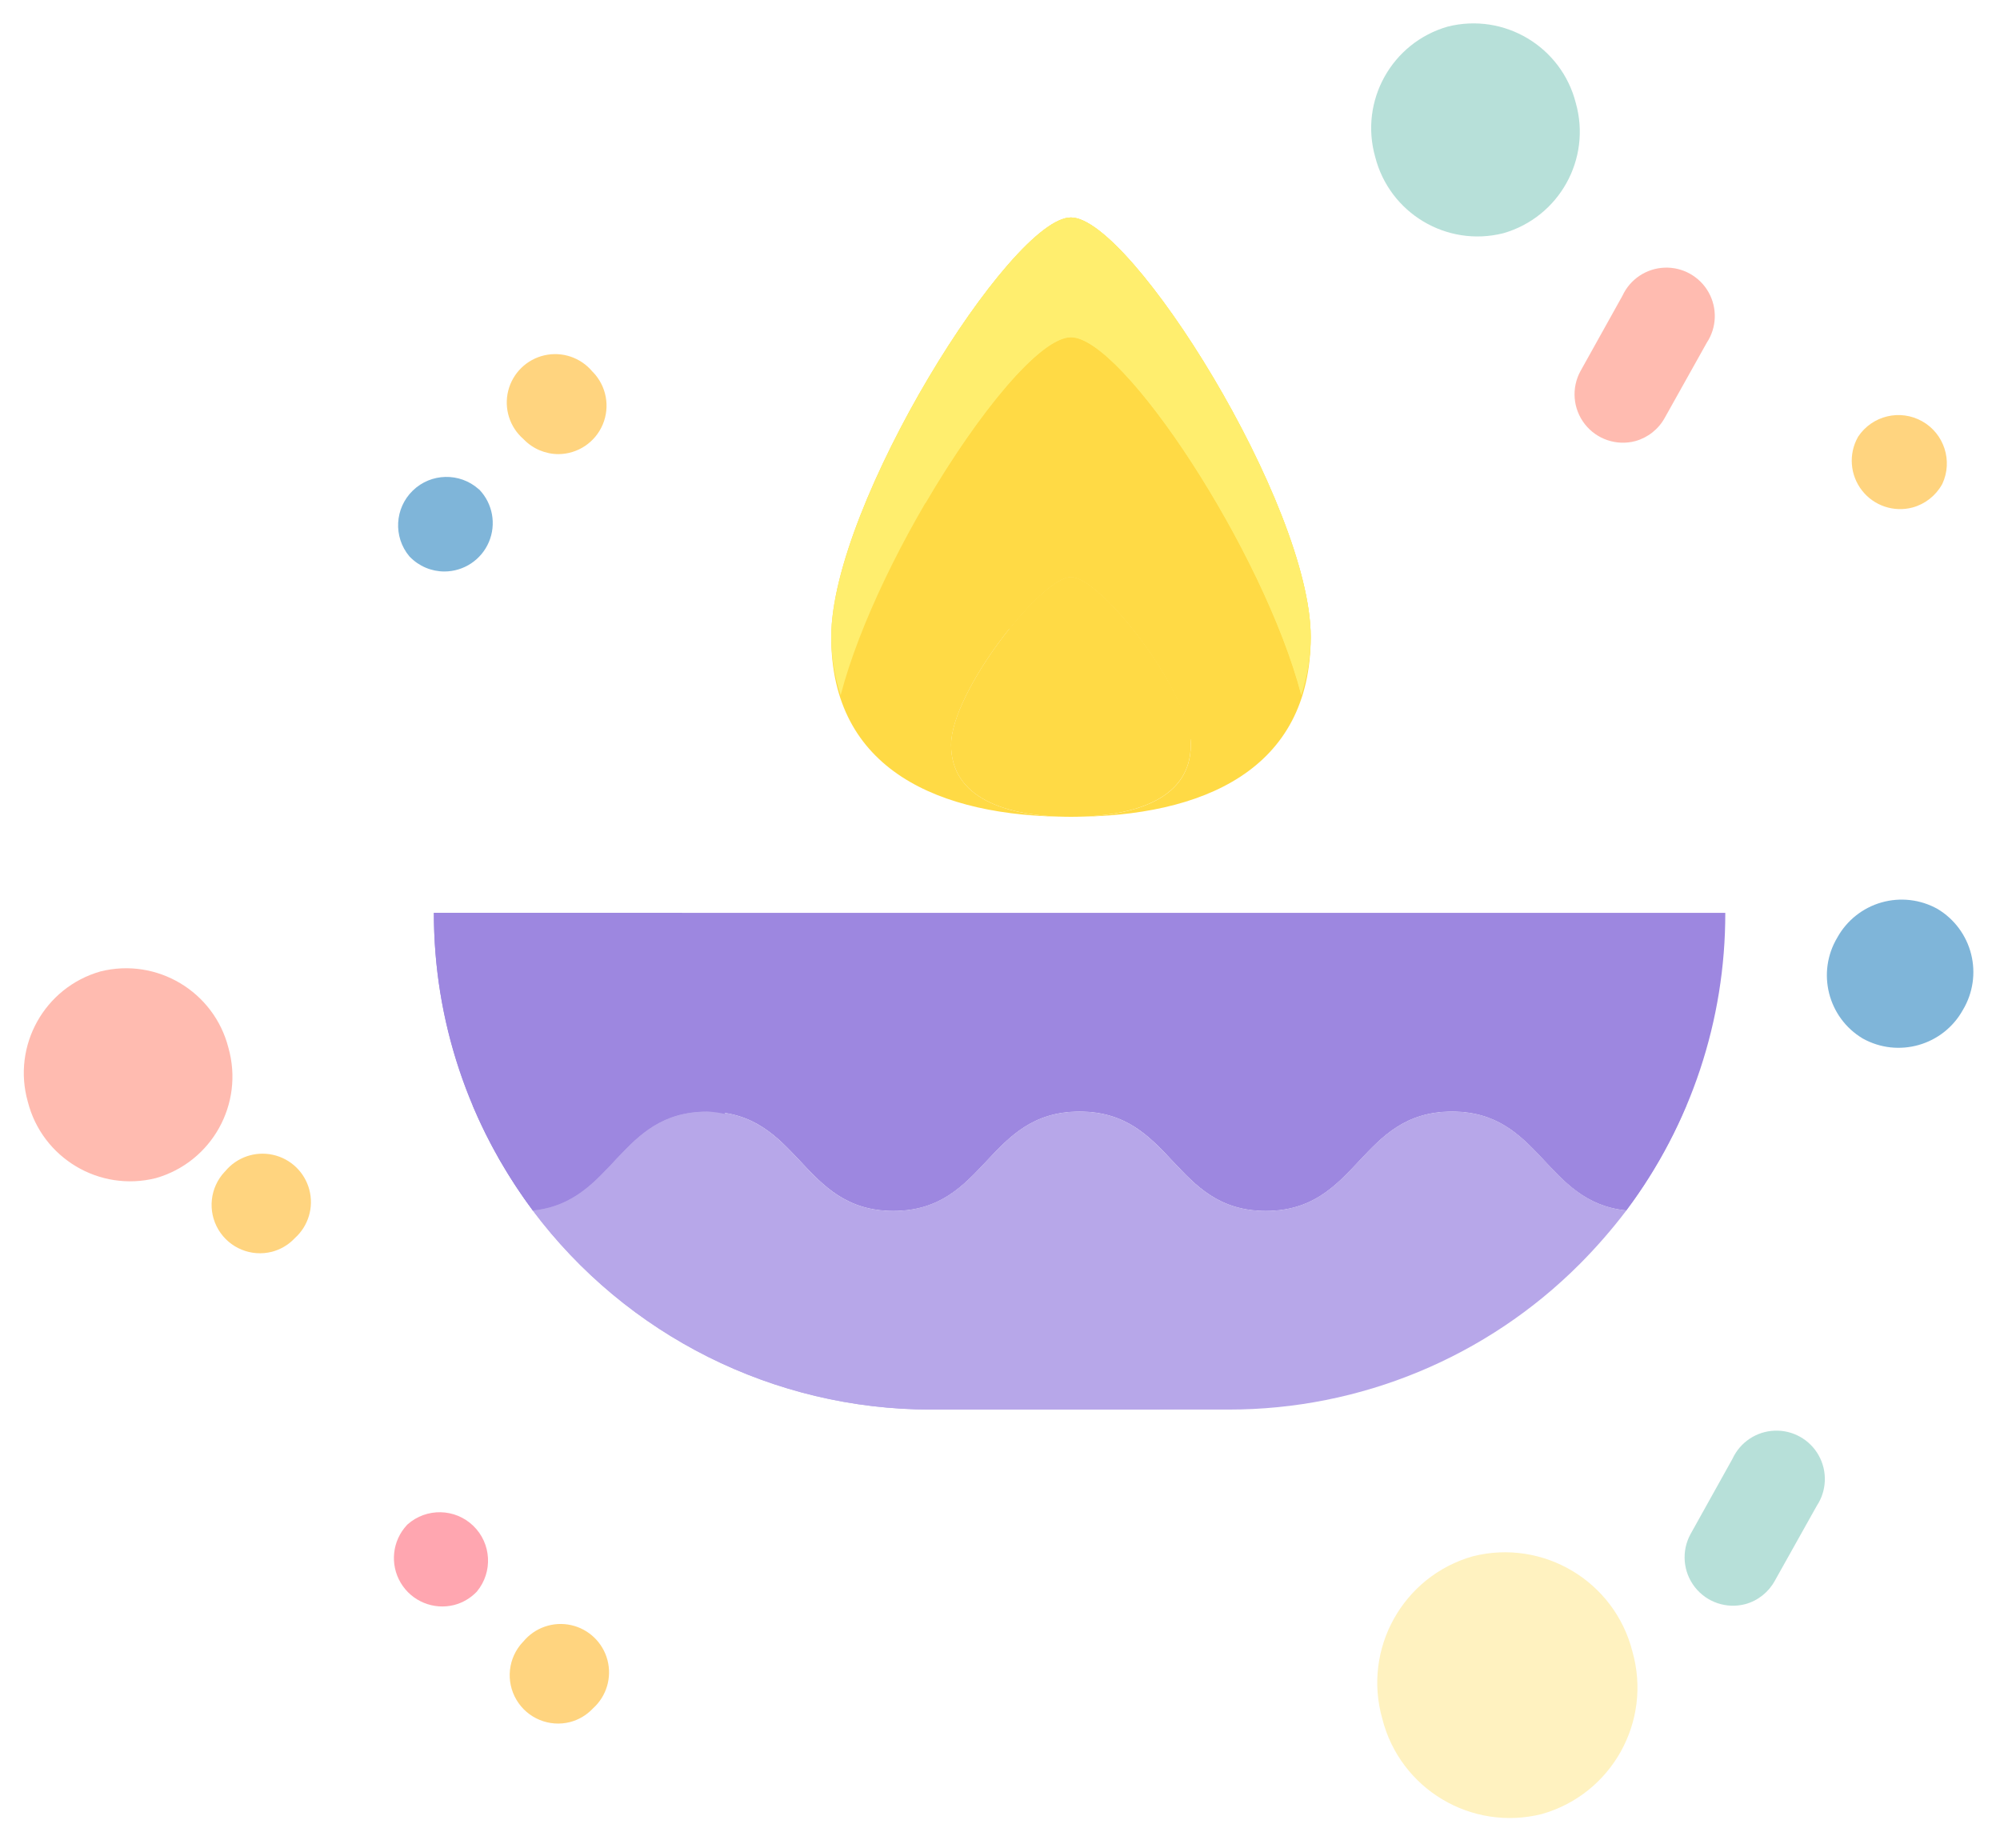
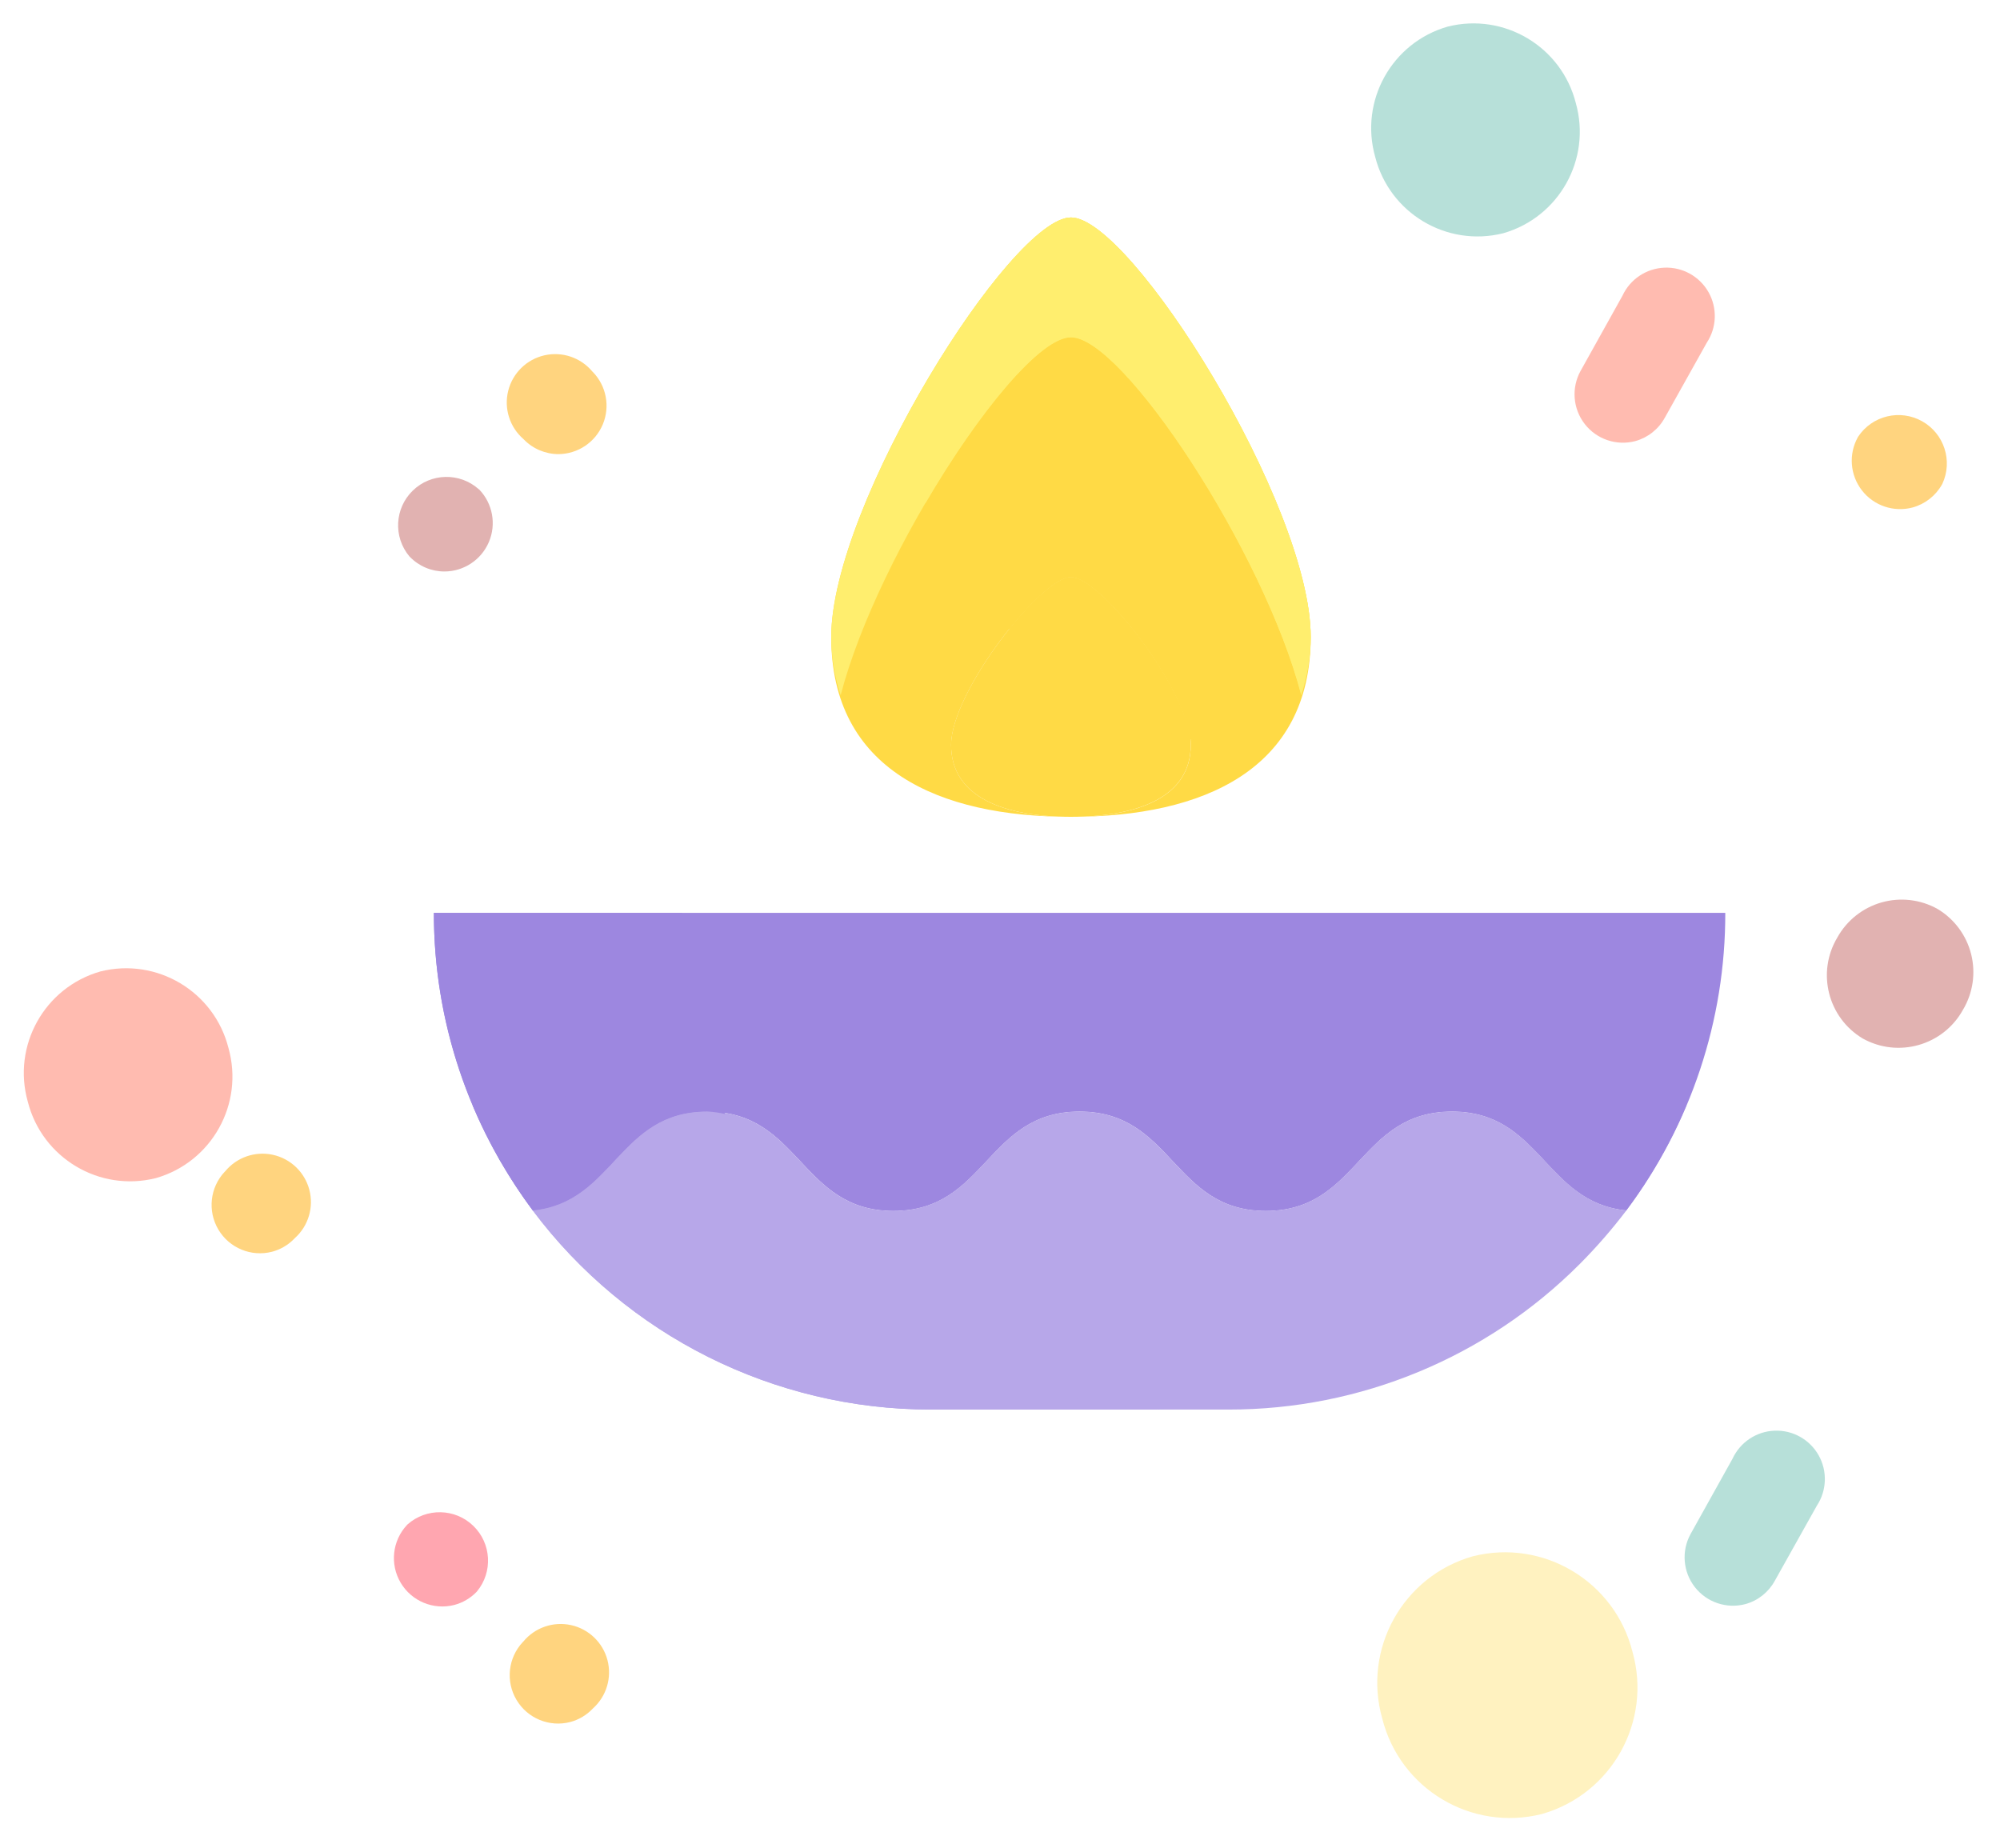
<svg xmlns="http://www.w3.org/2000/svg" width="45.458" height="41.994" viewBox="0 0 45.458 41.994">
  <g id="diwali" transform="translate(-41.643 -584.802)">
    <g id="Group_30062" data-name="Group 30062" transform="matrix(0.966, -0.259, 0.259, 0.966, 38.327, 595.118)" opacity="0.5">
      <path id="Path_20574" data-name="Path 20574" d="M4.721,2.432A2.4,2.4,0,0,0,2.361,0,2.4,2.4,0,0,0,0,2.432,2.4,2.4,0,0,0,2.361,4.863,2.4,2.4,0,0,0,4.721,2.432Zm0,0" transform="translate(0 12.811)" fill="#ff7861" />
      <path id="Path_20576" data-name="Path 20576" d="M5.886,3.032A2.989,2.989,0,0,0,2.943,0,2.988,2.988,0,0,0,0,3.032,2.989,2.989,0,0,0,2.943,6.064,2.989,2.989,0,0,0,5.886,3.032Zm0,0" transform="translate(26.101 33.726)" fill="#ffe581" />
      <path id="Path_20577" data-name="Path 20577" d="M4.721,2.431A2.4,2.4,0,0,0,2.36,0,2.4,2.4,0,0,0,0,2.431,2.4,2.4,0,0,0,2.36,4.863,2.4,2.4,0,0,0,4.721,2.431Zm0,0" transform="translate(35.137 0)" fill="#70c1b3" />
      <path id="Path_20578" data-name="Path 20578" d="M1.1,2.206A1.1,1.1,0,0,1,.312.342L.324.33A1.1,1.1,0,0,1,1.893,1.863l-.012.012A1.1,1.1,0,0,1,1.1,2.206Zm0,0" transform="translate(43.769 11.086)" fill="#fa0" />
      <path id="Path_20563" data-name="Path 20563" d="M1.1,2.2A1.1,1.1,0,0,1,.532.166L.547.157a1.1,1.1,0,0,1,1.13,1.88l-.014.009A1.093,1.093,0,0,1,1.1,2.2Zm0,0" transform="translate(5.3 26.6)" fill="#ff4e61" />
      <path id="Path_20564" data-name="Path 20564" d="M1.1,2.2A1.1,1.1,0,0,1,.528.167L.543.159A1.1,1.1,0,1,1,1.68,2.035l-.015.009A1.091,1.091,0,0,1,1.1,2.2Zm0,0" transform="translate(7.155 29.852)" fill="#fa0" />
      <path id="Path_20548" data-name="Path 20548" d="M1.1,3.6A1.1,1.1,0,0,1,.31,1.738L1.673.333A1.1,1.1,0,1,1,3.247,1.861l-1.364,1.4A1.093,1.093,0,0,1,1.1,3.6Zm0,0" transform="translate(33.646 32.78)" fill="#70c1b3" />
      <path id="Path_20580" data-name="Path 20580" d="M1.1,3.6A1.1,1.1,0,0,1,.31,1.738L1.673.333A1.1,1.1,0,1,1,3.247,1.861l-1.363,1.4A1.1,1.1,0,0,1,1.1,3.6Zm0,0" transform="translate(38.075 6.603)" fill="#ff7861" />
      <g id="Group_30064" data-name="Group 30064" transform="matrix(0.966, 0.259, -0.259, 0.966, 12.458, 1.062)">
        <path id="Path_20554" data-name="Path 20554" d="M1.109,2.206A1.1,1.1,0,0,0,1.894.342L1.881.33A1.1,1.1,0,1,0,.313,1.863l.012.012A1.1,1.1,0,0,0,1.109,2.206Zm0,0" transform="translate(2.589 0)" fill="#fa0" />
-         <path id="Path_20555" data-name="Path 20555" d="M1.109,2.206A1.1,1.1,0,0,0,1.9.345L1.884.333A1.1,1.1,0,0,0,.31,1.861l.012.012A1.094,1.094,0,0,0,1.109,2.206Zm0,0" transform="translate(0 2.667)" fill="#006cb4" />
+         <path id="Path_20555" data-name="Path 20555" d="M1.109,2.206A1.1,1.1,0,0,0,1.9.345L1.884.333A1.1,1.1,0,0,0,.31,1.861l.012.012A1.094,1.094,0,0,0,1.109,2.206Zm0,0" transform="translate(0 2.667)" fill="#C36564" />
      </g>
-       <path id="Path_21974" data-name="Path 21974" d="M3.294,1.7A1.672,1.672,0,0,0,1.647,0,1.672,1.672,0,0,0,0,1.7a1.673,1.673,0,0,0,1.647,1.7A1.673,1.673,0,0,0,3.294,1.7Zm0,0" transform="translate(41.89 21.086) rotate(45)" fill="#006cb4" />
+       <path id="Path_21974" data-name="Path 21974" d="M3.294,1.7A1.672,1.672,0,0,0,1.647,0,1.672,1.672,0,0,0,0,1.7a1.673,1.673,0,0,0,1.647,1.7A1.673,1.673,0,0,0,3.294,1.7Zm0,0" transform="translate(41.89 21.086) rotate(45)" fill="#C36564" />
      <path id="Path_21975" data-name="Path 21975" d="M1.1,2.2A1.1,1.1,0,0,1,.528.167L.543.159A1.1,1.1,0,1,1,1.68,2.035l-.015.009A1.091,1.091,0,0,1,1.1,2.2Zm0,0" transform="translate(3.379 17.774)" fill="#fa0" />
    </g>
    <path id="Path_21962" data-name="Path 21962" d="M25.676,33H40.352a11.236,11.236,0,0,1-2.247,6.762c-1.851-.181-1.942-2.247-3.962-2.247-2.122,0-2.122,2.258-4.233,2.258s-2.111-2.258-4.233-2.258-2.122,2.258-4.233,2.258-2.111-2.258-4.233-2.258c-2.021,0-2.111,2.066-3.963,2.247A11.236,11.236,0,0,1,11,33Z" transform="translate(40.505 572.55)" fill="#9d87e0" />
    <path id="Path_21963" data-name="Path 21963" d="M37.849,39.247a12.071,12.071,0,0,1-1.061,1.219,11.254,11.254,0,0,1-7.981,3.308H22.033a11.311,11.311,0,0,1-9.043-4.527C14.841,39.066,14.932,37,16.952,37c2.122,0,2.122,2.258,4.233,2.258S23.3,37,25.419,37s2.122,2.258,4.233,2.258S31.764,37,33.886,37C35.907,37,36,39.066,37.849,39.247Z" transform="translate(40.761 573.066)" fill="#b7a7e9" />
    <path id="Path_21964" data-name="Path 21964" d="M34.231,35c-2.164,0-2.164,2.258-4.328,2.258S27.739,35,25.575,35s-2.164,2.258-4.327,2.258S19.084,35,16.92,35s-2.163,2.258-4.327,2.258a2.434,2.434,0,0,1-.812-.139A11.272,11.272,0,0,0,13.146,39.5c1.851-.181,1.942-2.247,3.963-2.247,2.122,0,2.122,2.258,4.233,2.258s2.111-2.258,4.233-2.258,2.122,2.258,4.233,2.258,2.111-2.258,4.233-2.258c2.021,0,2.111,2.066,3.962,2.247a11.272,11.272,0,0,0,1.365-2.385,2.434,2.434,0,0,1-.812.139C36.394,37.258,36.394,35,34.231,35Z" transform="translate(40.605 572.808)" fill="#9d87e0" />
    <path id="Path_21965" data-name="Path 21965" d="M12.693,37.516c2.109,0,2.178-2.129,4.177-2.238A11.308,11.308,0,0,1,16.645,33H11a11.221,11.221,0,0,0,1.447,5.522,11.841,11.841,0,0,1-.564-1.145,2.434,2.434,0,0,0,.811.139Z" transform="translate(40.505 572.55)" fill="#9d87e0" />
    <path id="Path_21966" data-name="Path 21966" d="M13.068,39.109a11.283,11.283,0,0,1-.684-1.043,11.436,11.436,0,0,0,.684,1.043Z" transform="translate(40.683 573.203)" fill="#00c4a2" />
    <path id="Path_21967" data-name="Path 21967" d="M17.361,37.056A2.258,2.258,0,0,0,16.953,37c-2.021,0-2.111,2.066-3.963,2.247a11.311,11.311,0,0,0,9.043,4.527h5.645a11.289,11.289,0,0,1-10.316-6.717Z" transform="translate(40.761 573.066)" fill="#b7a7e9" />
    <path id="Path_21968" data-name="Path 21968" d="M12.4,38.089c-.038-.065-.078-.131-.113-.2C12.319,37.958,12.359,38.023,12.4,38.089Z" transform="translate(40.67 573.181)" fill="#00ab8d" />
    <path id="Path_21969" data-name="Path 21969" d="M17.108,37.256a2.258,2.258,0,0,1,.409.056,11.166,11.166,0,0,1-.743-2.294c-2,.113-2.073,2.238-4.177,2.238a2.434,2.434,0,0,1-.812-.139,11.841,11.841,0,0,0,.564,1.145c.037.067.077.132.113.2a11.282,11.282,0,0,0,.684,1.043C15,39.321,15.087,37.256,17.108,37.256Z" transform="translate(40.606 572.81)" fill="#9d87e0" />
    <g id="Group_30613" data-name="Group 30613" transform="translate(60.536 589.745)">
      <path id="Path_21958" data-name="Path 21958" d="M24.724,25c.681,0,2.724,2.615,2.724,3.814s-1.226,1.635-2.724,1.635S22,30.013,22,28.814,24.043,25,24.724,25Z" transform="translate(-19.276 -16.827)" fill="#ffda45" />
      <path id="Path_21959" data-name="Path 21959" d="M25.449,19c1.362,0,5.449,6.525,5.449,9.536s-2.438,4.087-5.449,4.087c1.5,0,2.724-.436,2.724-1.635s-2.043-3.814-2.724-3.814-2.724,2.615-2.724,3.814,1.226,1.635,2.724,1.635c-3.011,0-5.449-1.076-5.449-4.087S24.087,19,25.449,19Z" transform="translate(-20 -19)" fill="#ffda45" />
      <path id="Path_21960" data-name="Path 21960" d="M25.449,21.724c1.177,0,4.384,4.869,5.235,8.135a4.294,4.294,0,0,0,.214-1.324C30.9,25.525,26.811,19,25.449,19S20,25.525,20,28.536a4.294,4.294,0,0,0,.214,1.324C21.065,26.593,24.272,21.724,25.449,21.724Z" transform="translate(-20 -19)" fill="#ffee6e" />
      <path id="Path_21970" data-name="Path 21970" d="M24.372,25c-.3,0-.861.515-1.4,1.184a9.51,9.51,0,0,0,4.1,2.494C26.948,27.436,25.031,25,24.372,25Z" transform="translate(-18.923 -16.827)" fill="#ffda45" />
      <path id="Path_21971" data-name="Path 21971" d="M24.88,21c-.7,0-2.1,1.706-3.309,3.773a9.536,9.536,0,0,0,1.907,2.861c.541-.67,1.1-1.185,1.4-1.185.659,0,2.576,2.436,2.7,3.678a9.314,9.314,0,0,0,1.75.353,3.416,3.416,0,0,0,.911-1.869,5.041,5.041,0,0,1-.128.522C29.263,25.869,26.057,21,24.88,21Z" transform="translate(-19.431 -18.276)" fill="#ffda45" />
      <path id="Path_21972" data-name="Path 21972" d="M28.023,26a4.613,4.613,0,0,1-.086.8,3.991,3.991,0,0,0,.086-.8Z" transform="translate(-17.125 -16.464)" fill="#ffda45" />
      <path id="Path_21973" data-name="Path 21973" d="M25.027,21.724c1.177,0,4.384,4.869,5.235,8.135a5.041,5.041,0,0,0,.128-.522,4.613,4.613,0,0,0,.086-.8c0-3.011-4.087-9.536-5.449-9.536-.805,0-2.56,2.283-3.862,4.768a9.475,9.475,0,0,0,.553,1.729C22.926,23.43,24.331,21.724,25.027,21.724Z" transform="translate(-19.578 -19)" fill="#ffee6e" />
    </g>
  </g>
</svg>
